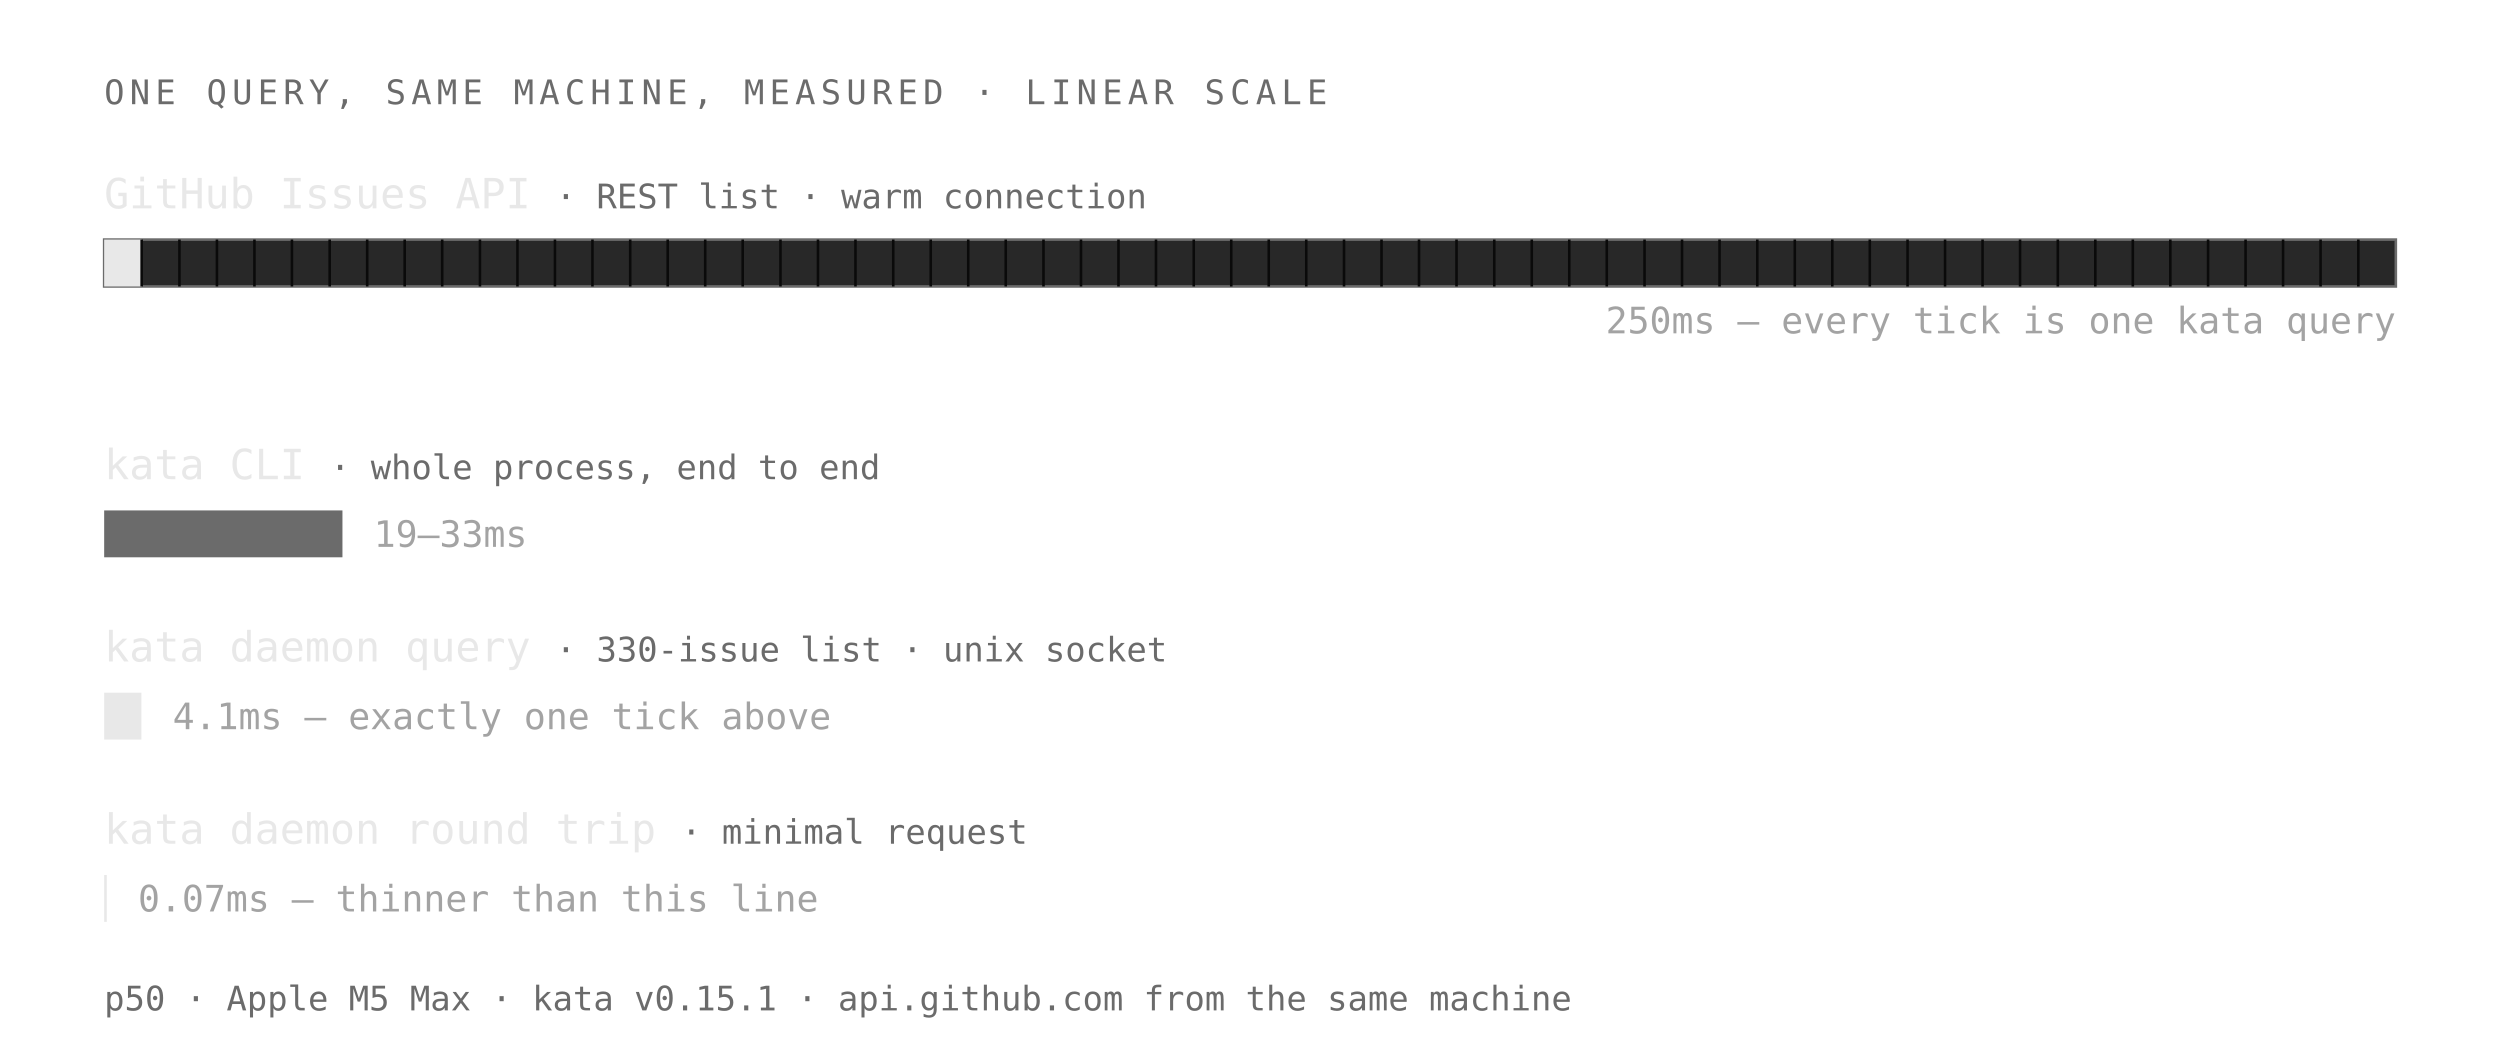
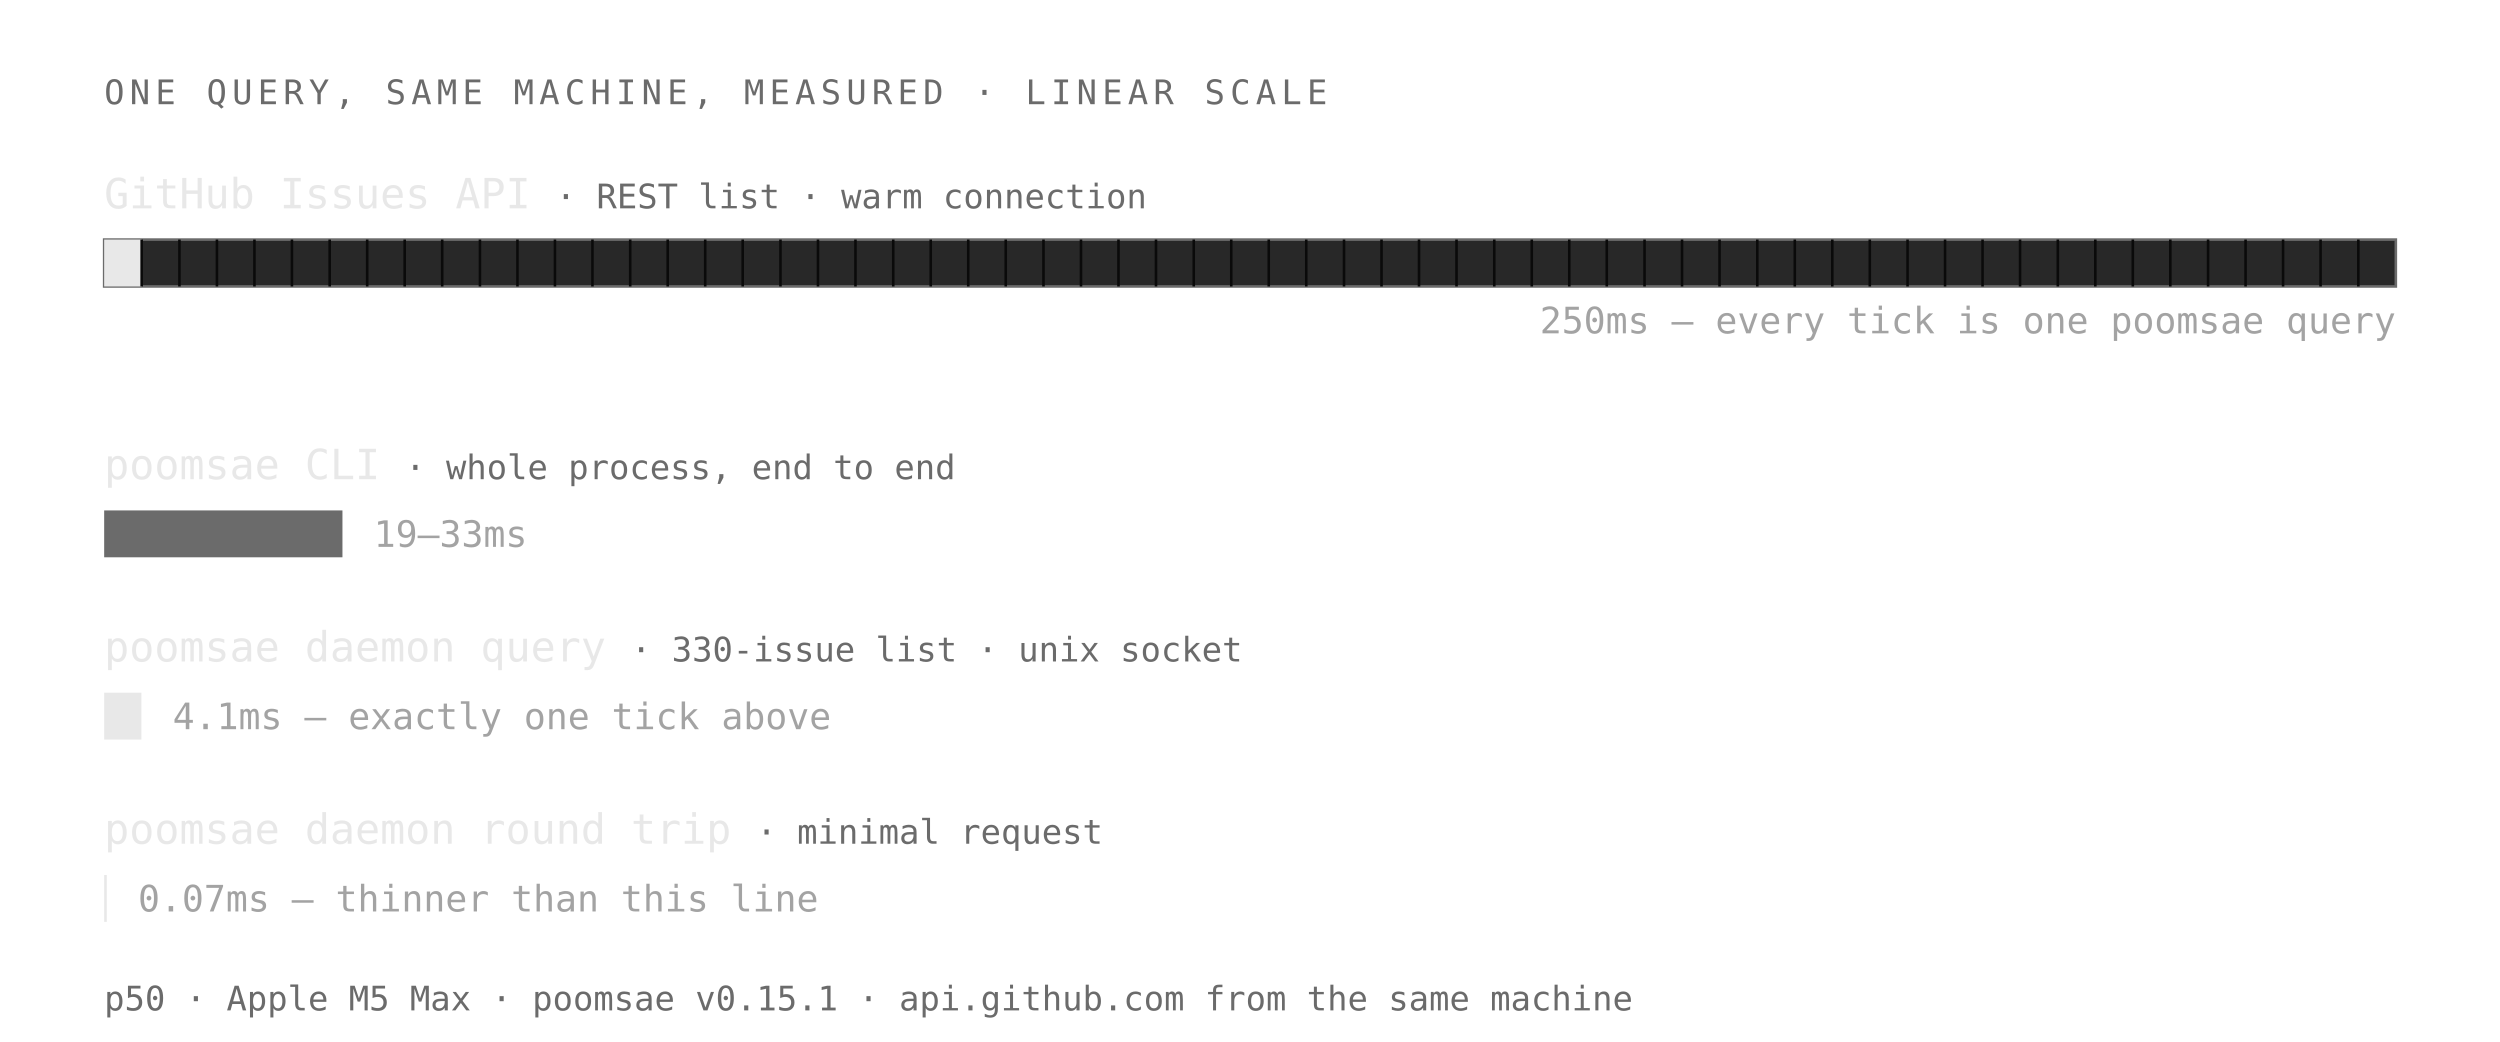
- <svg xmlns="http://www.w3.org/2000/svg" viewBox="0 0 960 400" role="img" aria-label="Linear-scale latency comparison measured on one machine: a GitHub Issues API call takes about 250 milliseconds, as long as 61 kata daemon queries at 4 milliseconds each. A full kata CLI invocation is 19 to 33 milliseconds, and a minimal kata daemon round trip is 0.07 milliseconds, thinner than one pixel at this scale.">
+ <svg xmlns="http://www.w3.org/2000/svg" viewBox="0 0 960 400" role="img" aria-label="Linear-scale latency comparison measured on one machine: a GitHub Issues API call takes about 250 milliseconds, as long as 61 poomsae daemon queries at 4 milliseconds each. A full poomsae CLI invocation is 19 to 33 milliseconds, and a minimal poomsae daemon round trip is 0.07 milliseconds, thinner than one pixel at this scale.">
  <style>
    text { font-family: ui-monospace, "SFMono-Regular", Menlo, monospace; }
    .t { fill: #e8e8e8; font-size: 16px; }
    .m { fill: #a3a3a3; font-size: 14px; }
    .d { fill: #6b6b6b; font-size: 13px; }
    .tick { stroke: #0a0a0a; stroke-width: 1; }
  </style>
  <text class="d" x="40" y="40" letter-spacing="2">ONE QUERY, SAME MACHINE, MEASURED · LINEAR SCALE</text>
  <text class="t" x="40" y="80">GitHub Issues API <tspan class="d">· REST list · warm connection</tspan>
  </text>
  <rect x="40.0" y="92" width="880.0" height="18" fill="#282828" stroke="#6b6b6b" stroke-width="1" />
  <rect x="40.0" y="92" width="14.43" height="18" fill="#e8e8e8" />
  <g class="tick">
    <line x1="54.4" y1="92" x2="54.4" y2="110" />
    <line x1="68.9" y1="92" x2="68.9" y2="110" />
    <line x1="83.3" y1="92" x2="83.3" y2="110" />
    <line x1="97.7" y1="92" x2="97.7" y2="110" />
    <line x1="112.1" y1="92" x2="112.1" y2="110" />
    <line x1="126.6" y1="92" x2="126.6" y2="110" />
    <line x1="141.0" y1="92" x2="141.0" y2="110" />
    <line x1="155.4" y1="92" x2="155.4" y2="110" />
    <line x1="169.8" y1="92" x2="169.8" y2="110" />
    <line x1="184.3" y1="92" x2="184.3" y2="110" />
    <line x1="198.7" y1="92" x2="198.7" y2="110" />
    <line x1="213.1" y1="92" x2="213.1" y2="110" />
    <line x1="227.5" y1="92" x2="227.5" y2="110" />
    <line x1="242.0" y1="92" x2="242.0" y2="110" />
    <line x1="256.4" y1="92" x2="256.4" y2="110" />
    <line x1="270.8" y1="92" x2="270.8" y2="110" />
    <line x1="285.2" y1="92" x2="285.2" y2="110" />
    <line x1="299.7" y1="92" x2="299.7" y2="110" />
    <line x1="314.1" y1="92" x2="314.1" y2="110" />
    <line x1="328.5" y1="92" x2="328.5" y2="110" />
    <line x1="343.0" y1="92" x2="343.0" y2="110" />
    <line x1="357.4" y1="92" x2="357.4" y2="110" />
    <line x1="371.8" y1="92" x2="371.8" y2="110" />
    <line x1="386.2" y1="92" x2="386.2" y2="110" />
    <line x1="400.7" y1="92" x2="400.7" y2="110" />
    <line x1="415.1" y1="92" x2="415.1" y2="110" />
    <line x1="429.5" y1="92" x2="429.5" y2="110" />
    <line x1="443.9" y1="92" x2="443.9" y2="110" />
    <line x1="458.4" y1="92" x2="458.4" y2="110" />
    <line x1="472.8" y1="92" x2="472.8" y2="110" />
    <line x1="487.2" y1="92" x2="487.2" y2="110" />
    <line x1="501.6" y1="92" x2="501.6" y2="110" />
    <line x1="516.1" y1="92" x2="516.1" y2="110" />
    <line x1="530.5" y1="92" x2="530.5" y2="110" />
    <line x1="544.9" y1="92" x2="544.9" y2="110" />
    <line x1="559.3" y1="92" x2="559.3" y2="110" />
    <line x1="573.8" y1="92" x2="573.8" y2="110" />
    <line x1="588.2" y1="92" x2="588.2" y2="110" />
    <line x1="602.6" y1="92" x2="602.6" y2="110" />
    <line x1="617.0" y1="92" x2="617.0" y2="110" />
    <line x1="631.5" y1="92" x2="631.5" y2="110" />
    <line x1="645.9" y1="92" x2="645.9" y2="110" />
    <line x1="660.3" y1="92" x2="660.3" y2="110" />
    <line x1="674.8" y1="92" x2="674.8" y2="110" />
    <line x1="689.2" y1="92" x2="689.2" y2="110" />
    <line x1="703.6" y1="92" x2="703.6" y2="110" />
    <line x1="718.0" y1="92" x2="718.0" y2="110" />
    <line x1="732.5" y1="92" x2="732.5" y2="110" />
    <line x1="746.9" y1="92" x2="746.9" y2="110" />
    <line x1="761.3" y1="92" x2="761.3" y2="110" />
    <line x1="775.7" y1="92" x2="775.7" y2="110" />
    <line x1="790.2" y1="92" x2="790.2" y2="110" />
    <line x1="804.6" y1="92" x2="804.6" y2="110" />
    <line x1="819.0" y1="92" x2="819.0" y2="110" />
    <line x1="833.4" y1="92" x2="833.4" y2="110" />
    <line x1="847.9" y1="92" x2="847.9" y2="110" />
    <line x1="862.3" y1="92" x2="862.3" y2="110" />
    <line x1="876.7" y1="92" x2="876.7" y2="110" />
    <line x1="891.1" y1="92" x2="891.1" y2="110" />
    <line x1="905.6" y1="92" x2="905.6" y2="110" />
  </g>
-   <text class="m" x="920" y="128" text-anchor="end">250ms — every tick is one kata query</text>
-   <text class="t" x="40" y="184">kata CLI <tspan class="d">· whole process, end to end</tspan>
+   <text class="m" x="920" y="128" text-anchor="end">250ms — every tick is one poomsae query</text>
+   <text class="t" x="40" y="184">poomsae CLI <tspan class="d">· whole process, end to end</tspan>
  </text>
  <rect x="40.0" y="196" width="91.5" height="18" fill="#6b6b6b" />
  <text class="m" x="143.5" y="210">19–33ms</text>
-   <text class="t" x="40" y="254">kata daemon query <tspan class="d">· 330-issue list · unix socket</tspan>
+   <text class="t" x="40" y="254">poomsae daemon query <tspan class="d">· 330-issue list · unix socket</tspan>
  </text>
  <rect x="40.0" y="266" width="14.3" height="18" fill="#e8e8e8" />
  <text class="m" x="66.3" y="280">4.1ms — exactly one tick above</text>
-   <text class="t" x="40" y="324">kata daemon round trip <tspan class="d">· minimal request</tspan>
+   <text class="t" x="40" y="324">poomsae daemon round trip <tspan class="d">· minimal request</tspan>
  </text>
  <rect x="40.0" y="336" width="1" height="18" fill="#e8e8e8" />
  <text class="m" x="53.0" y="350">0.07ms — thinner than this line</text>
-   <text class="d" x="40" y="388">p50 · Apple M5 Max · kata v0.15.1 · api.github.com from the same machine</text>
+   <text class="d" x="40" y="388">p50 · Apple M5 Max · poomsae v0.15.1 · api.github.com from the same machine</text>
</svg>
